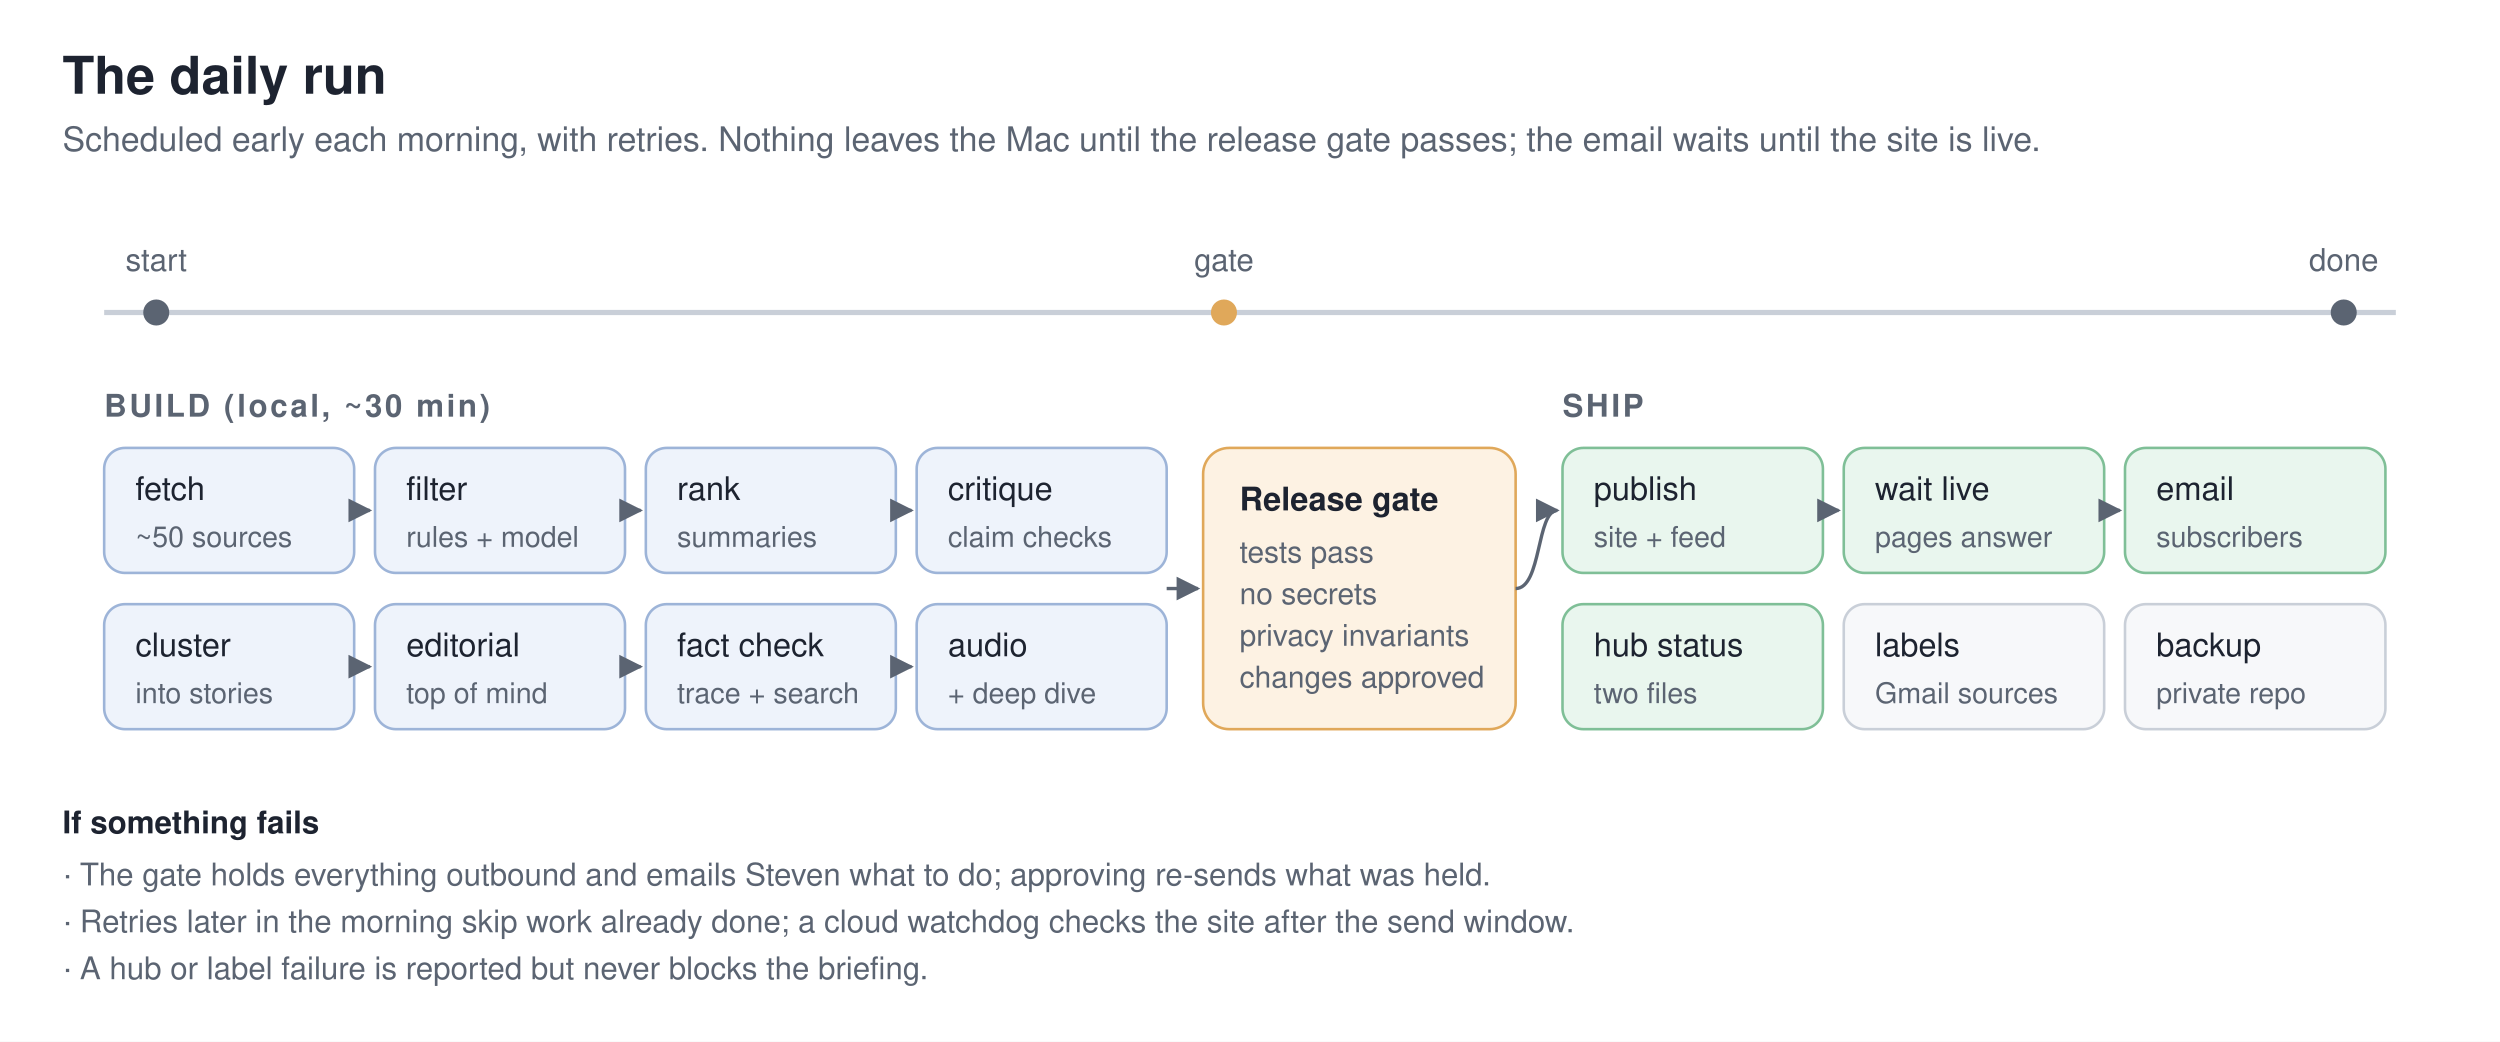
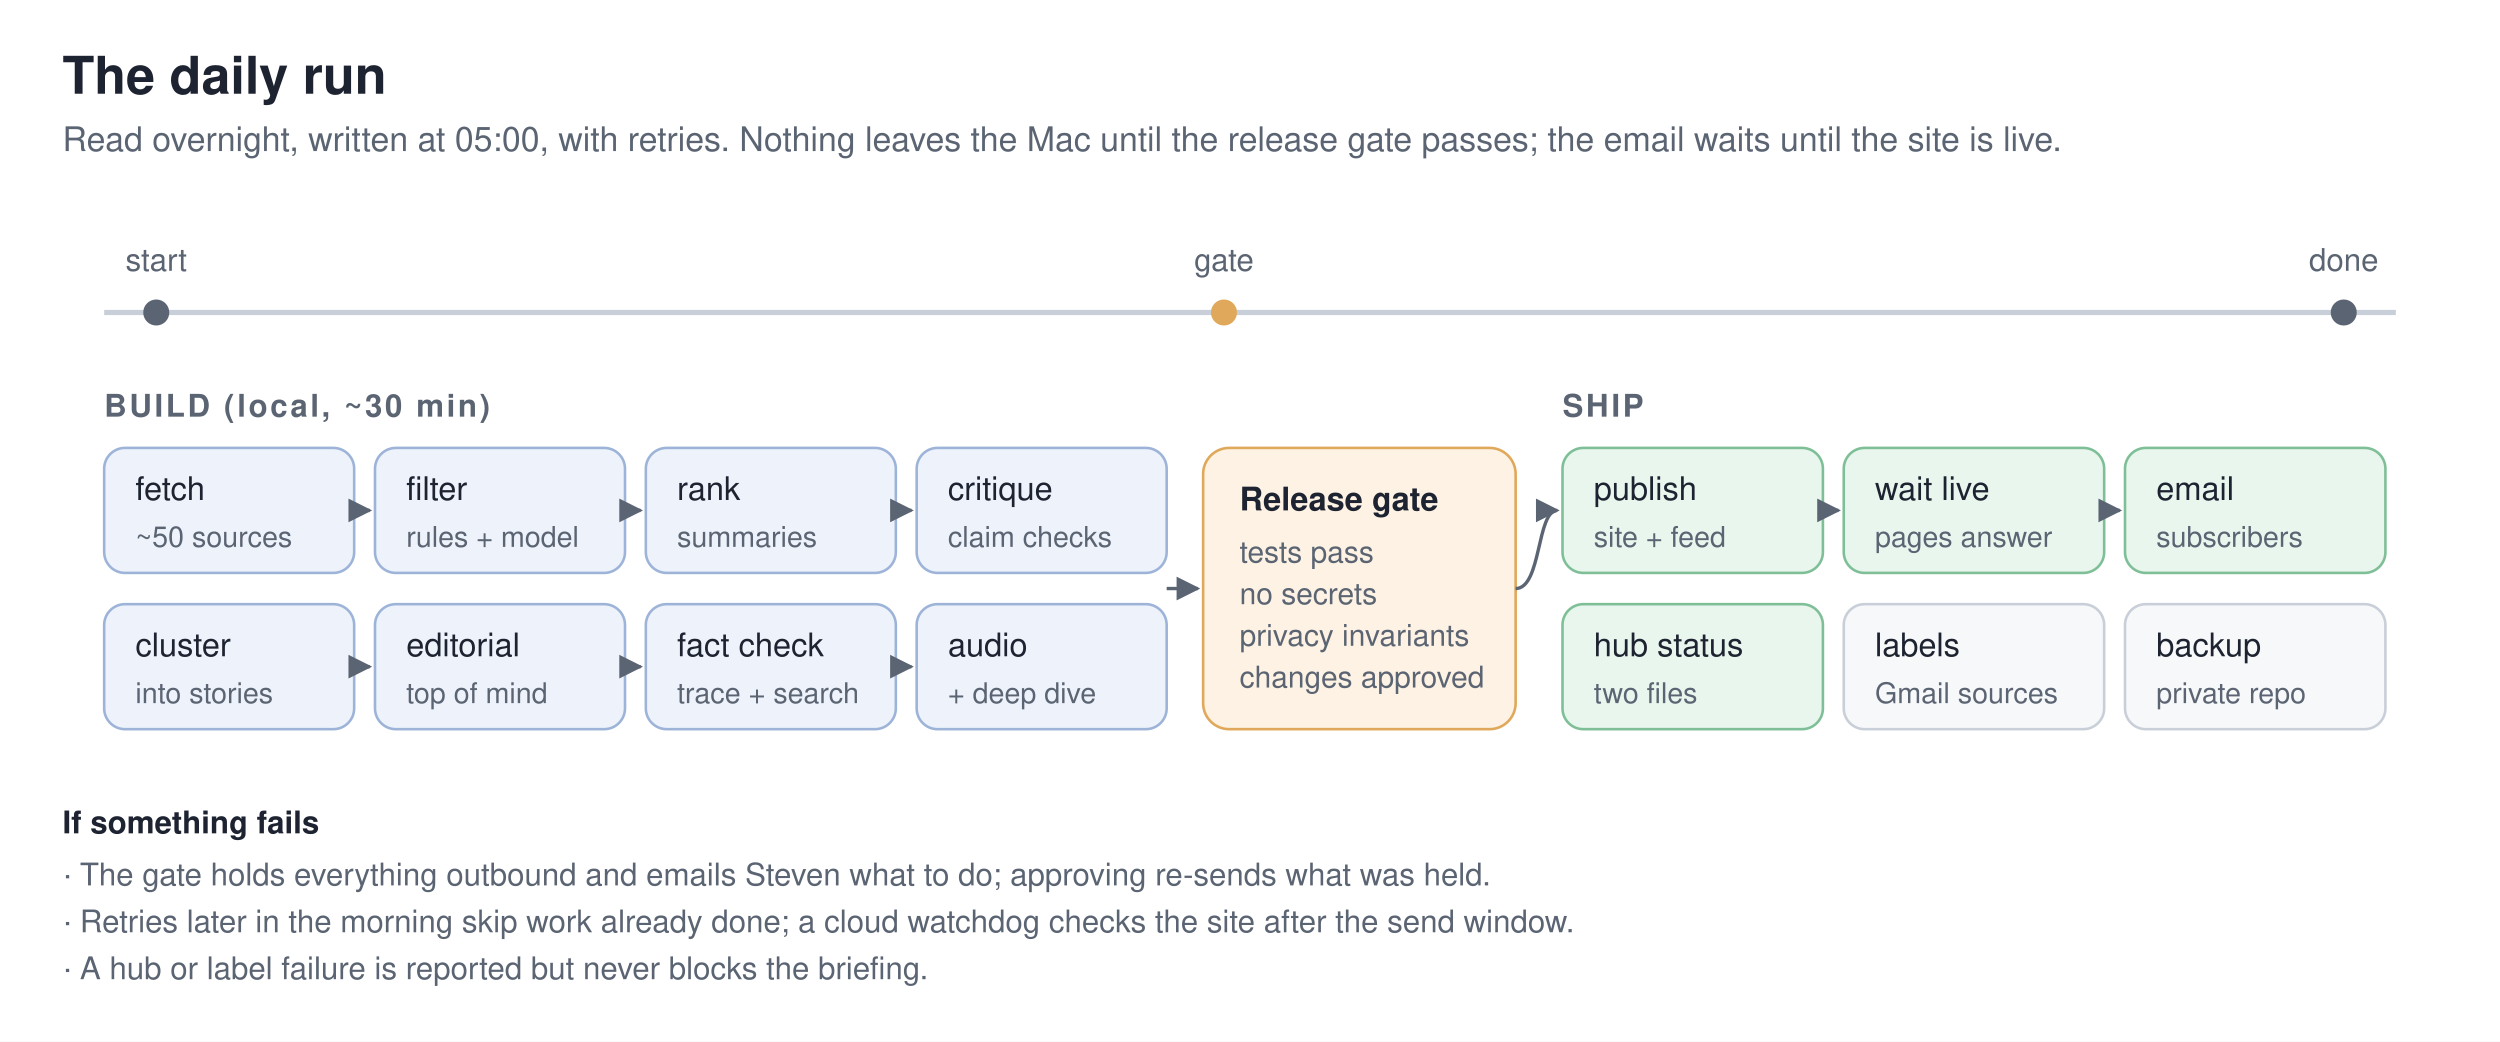
<svg xmlns="http://www.w3.org/2000/svg" viewBox="0 0 960 400" width="960" height="400" font-family="-apple-system, Segoe UI, Helvetica, Arial, sans-serif">
  <defs>
    <marker id="a" viewBox="0 0 10 10" refX="9" refY="5" markerWidth="7" markerHeight="7" orient="auto">
      <path d="M0,0 L10,5 L0,10 z" fill="#5b6472" />
    </marker>
  </defs>
  <rect width="960" height="400" fill="#ffffff" />
  <text x="24" y="36" font-size="20" font-weight="700" fill="#1d2330">The daily run</text>
-   <text x="24" y="58" font-size="13" fill="#5b6472">Scheduled early each morning, with retries. Nothing leaves the Mac until the release gate passes; the email waits until the site is live.</text>
+   <text x="24" y="58" font-size="13" fill="#5b6472">Read overnight, written at 05:00, with retries. Nothing leaves the Mac until the release gate passes; the email waits until the site is live.</text>
  <line x1="40" y1="120" x2="920" y2="120" stroke="#c9cfd8" stroke-width="2" />
  <g font-size="12" fill="#5b6472" text-anchor="middle">
    <circle cx="60" cy="120" r="5" fill="#5b6472" />
    <text x="60" y="104">start</text>
    <circle cx="470" cy="120" r="5" fill="#e0a85a" />
    <text x="470" y="104">gate</text>
    <circle cx="900" cy="120" r="5" fill="#5b6472" />
    <text x="900" y="104">done</text>
  </g>
  <g font-size="12.5" fill="#1d2330">
    <text x="40" y="160" font-size="12" font-weight="700" fill="#5b6472" letter-spacing="1">BUILD (local, ~30 min)</text>
    <rect x="40" y="172" width="96" height="48" rx="8" fill="#eef3fb" stroke="#9db4d8" />
    <text x="52" y="192">fetch</text>
    <text x="52" y="210" font-size="11" fill="#5b6472">~50 sources</text>
    <rect x="144" y="172" width="96" height="48" rx="8" fill="#eef3fb" stroke="#9db4d8" />
    <text x="156" y="192">filter</text>
    <text x="156" y="210" font-size="11" fill="#5b6472">rules + model</text>
    <rect x="248" y="172" width="96" height="48" rx="8" fill="#eef3fb" stroke="#9db4d8" />
    <text x="260" y="192">rank</text>
    <text x="260" y="210" font-size="11" fill="#5b6472">summaries</text>
    <rect x="352" y="172" width="96" height="48" rx="8" fill="#eef3fb" stroke="#9db4d8" />
    <text x="364" y="192">critique</text>
    <text x="364" y="210" font-size="11" fill="#5b6472">claim checks</text>
    <rect x="40" y="232" width="96" height="48" rx="8" fill="#eef3fb" stroke="#9db4d8" />
    <text x="52" y="252">cluster</text>
    <text x="52" y="270" font-size="11" fill="#5b6472">into stories</text>
    <rect x="144" y="232" width="96" height="48" rx="8" fill="#eef3fb" stroke="#9db4d8" />
    <text x="156" y="252">editorial</text>
    <text x="156" y="270" font-size="11" fill="#5b6472">top of mind</text>
    <rect x="248" y="232" width="96" height="48" rx="8" fill="#eef3fb" stroke="#9db4d8" />
    <text x="260" y="252">fact check</text>
    <text x="260" y="270" font-size="11" fill="#5b6472">trace + search</text>
    <rect x="352" y="232" width="96" height="48" rx="8" fill="#eef3fb" stroke="#9db4d8" />
    <text x="364" y="252">audio</text>
    <text x="364" y="270" font-size="11" fill="#5b6472">+ deep dive</text>
    <rect x="462" y="172" width="120" height="108" rx="10" fill="#fdf2e3" stroke="#e0a85a" />
    <text x="476" y="196" font-weight="700">Release gate</text>
    <text x="476" y="216" font-size="11.5" fill="#5b6472">tests pass</text>
    <text x="476" y="232" font-size="11.5" fill="#5b6472">no secrets</text>
    <text x="476" y="248" font-size="11.5" fill="#5b6472">privacy invariants</text>
    <text x="476" y="264" font-size="11.5" fill="#5b6472">changes approved</text>
    <text x="600" y="160" font-size="12" font-weight="700" fill="#5b6472" letter-spacing="1">SHIP</text>
    <rect x="600" y="172" width="100" height="48" rx="8" fill="#e9f6ee" stroke="#7fbf97" />
    <text x="612" y="192">publish</text>
    <text x="612" y="210" font-size="11" fill="#5b6472">site + feed</text>
    <rect x="708" y="172" width="100" height="48" rx="8" fill="#e9f6ee" stroke="#7fbf97" />
    <text x="720" y="192">wait live</text>
    <text x="720" y="210" font-size="11" fill="#5b6472">pages answer</text>
    <rect x="816" y="172" width="100" height="48" rx="8" fill="#e9f6ee" stroke="#7fbf97" />
    <text x="828" y="192">email</text>
    <text x="828" y="210" font-size="11" fill="#5b6472">subscribers</text>
    <rect x="600" y="232" width="100" height="48" rx="8" fill="#e9f6ee" stroke="#7fbf97" />
    <text x="612" y="252">hub status</text>
    <text x="612" y="270" font-size="11" fill="#5b6472">two files</text>
    <rect x="708" y="232" width="100" height="48" rx="8" fill="#f7f8fa" stroke="#c9cfd8" />
    <text x="720" y="252">labels</text>
    <text x="720" y="270" font-size="11" fill="#5b6472">Gmail sources</text>
    <rect x="816" y="232" width="100" height="48" rx="8" fill="#f7f8fa" stroke="#c9cfd8" />
    <text x="828" y="252">backup</text>
    <text x="828" y="270" font-size="11" fill="#5b6472">private repo</text>
  </g>
  <g stroke="#5b6472" stroke-width="1.3" fill="none" marker-end="url(#a)">
    <path d="M136 196 H142" />
    <path d="M240 196 H246" />
    <path d="M344 196 H350" />
    <path d="M136 256 H142" />
    <path d="M240 256 H246" />
    <path d="M344 256 H350" />
    <path d="M448 226 H460" />
    <path d="M582 226 C592 226 590 196 598 196" />
    <path d="M700 196 H706" />
    <path d="M808 196 H814" />
  </g>
  <g font-size="12" fill="#5b6472">
    <text x="24" y="320" font-weight="700" fill="#1d2330">If something fails</text>
    <text x="24" y="340">· The gate holds everything outbound and emails Steven what to do; approving re-sends what was held.</text>
    <text x="24" y="358">· Retries later in the morning skip work already done; a cloud watchdog checks the site after the send window.</text>
    <text x="24" y="376">· A hub or label failure is reported but never blocks the briefing.</text>
  </g>
</svg>
